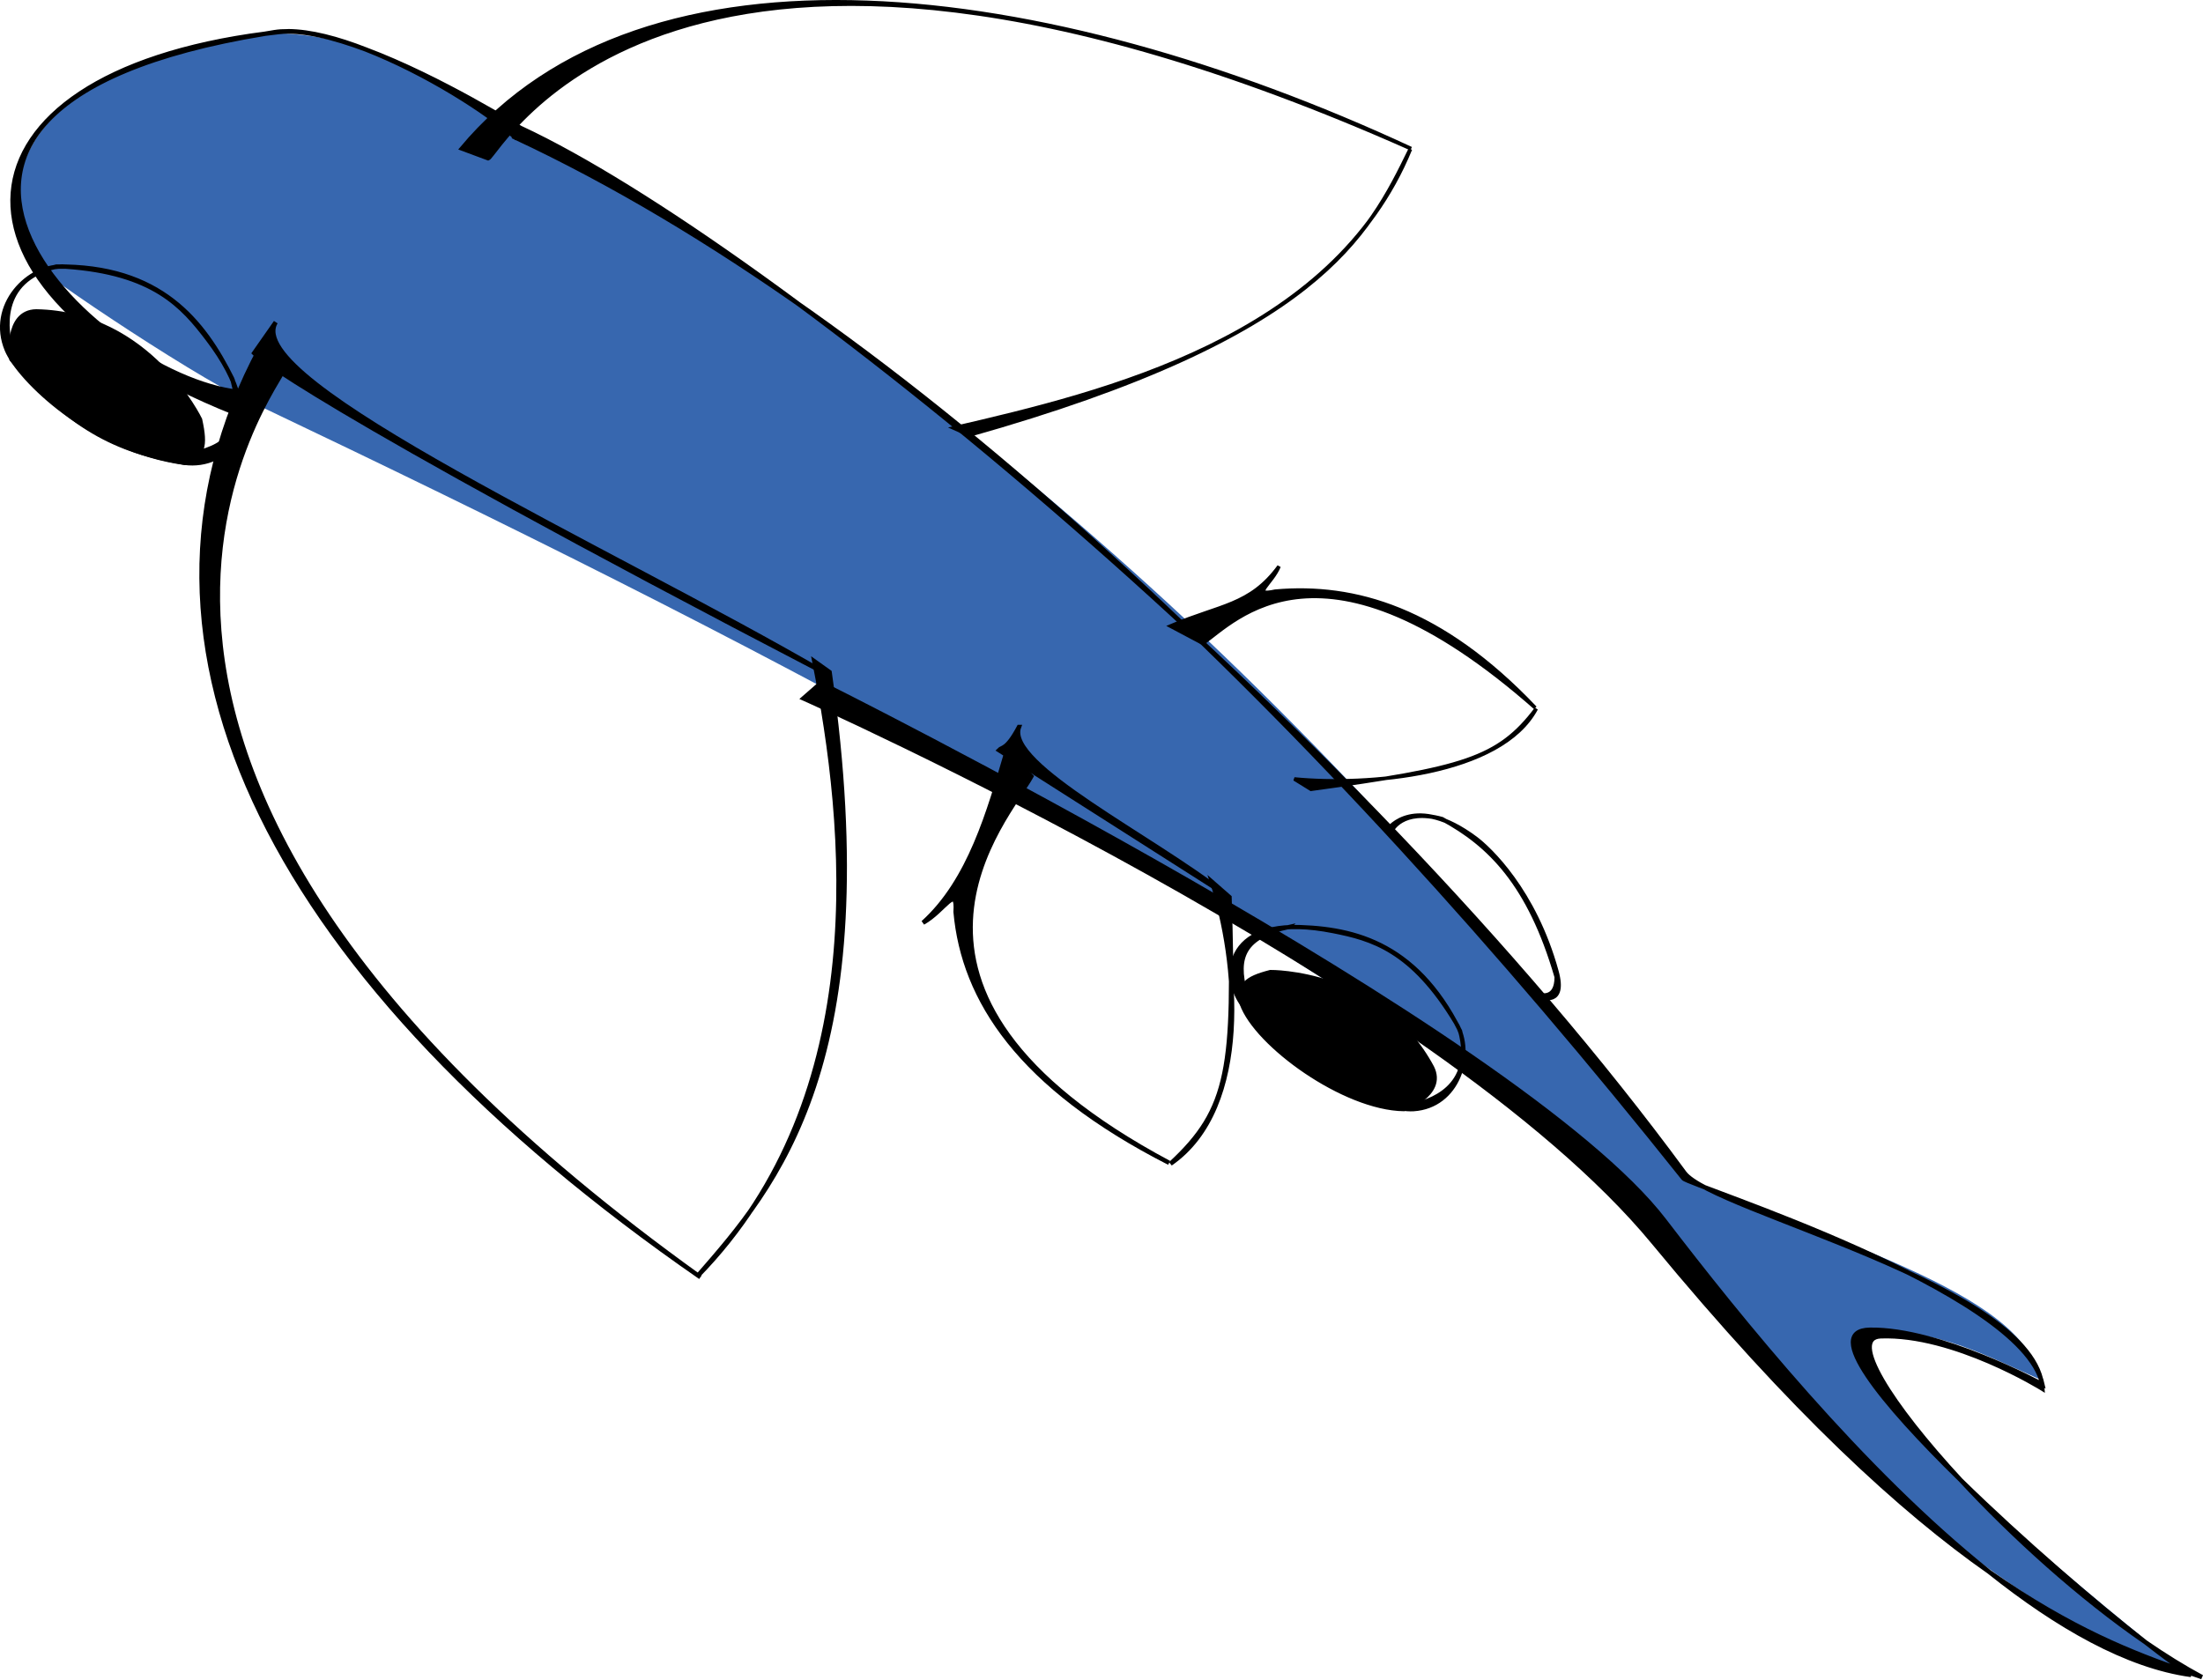
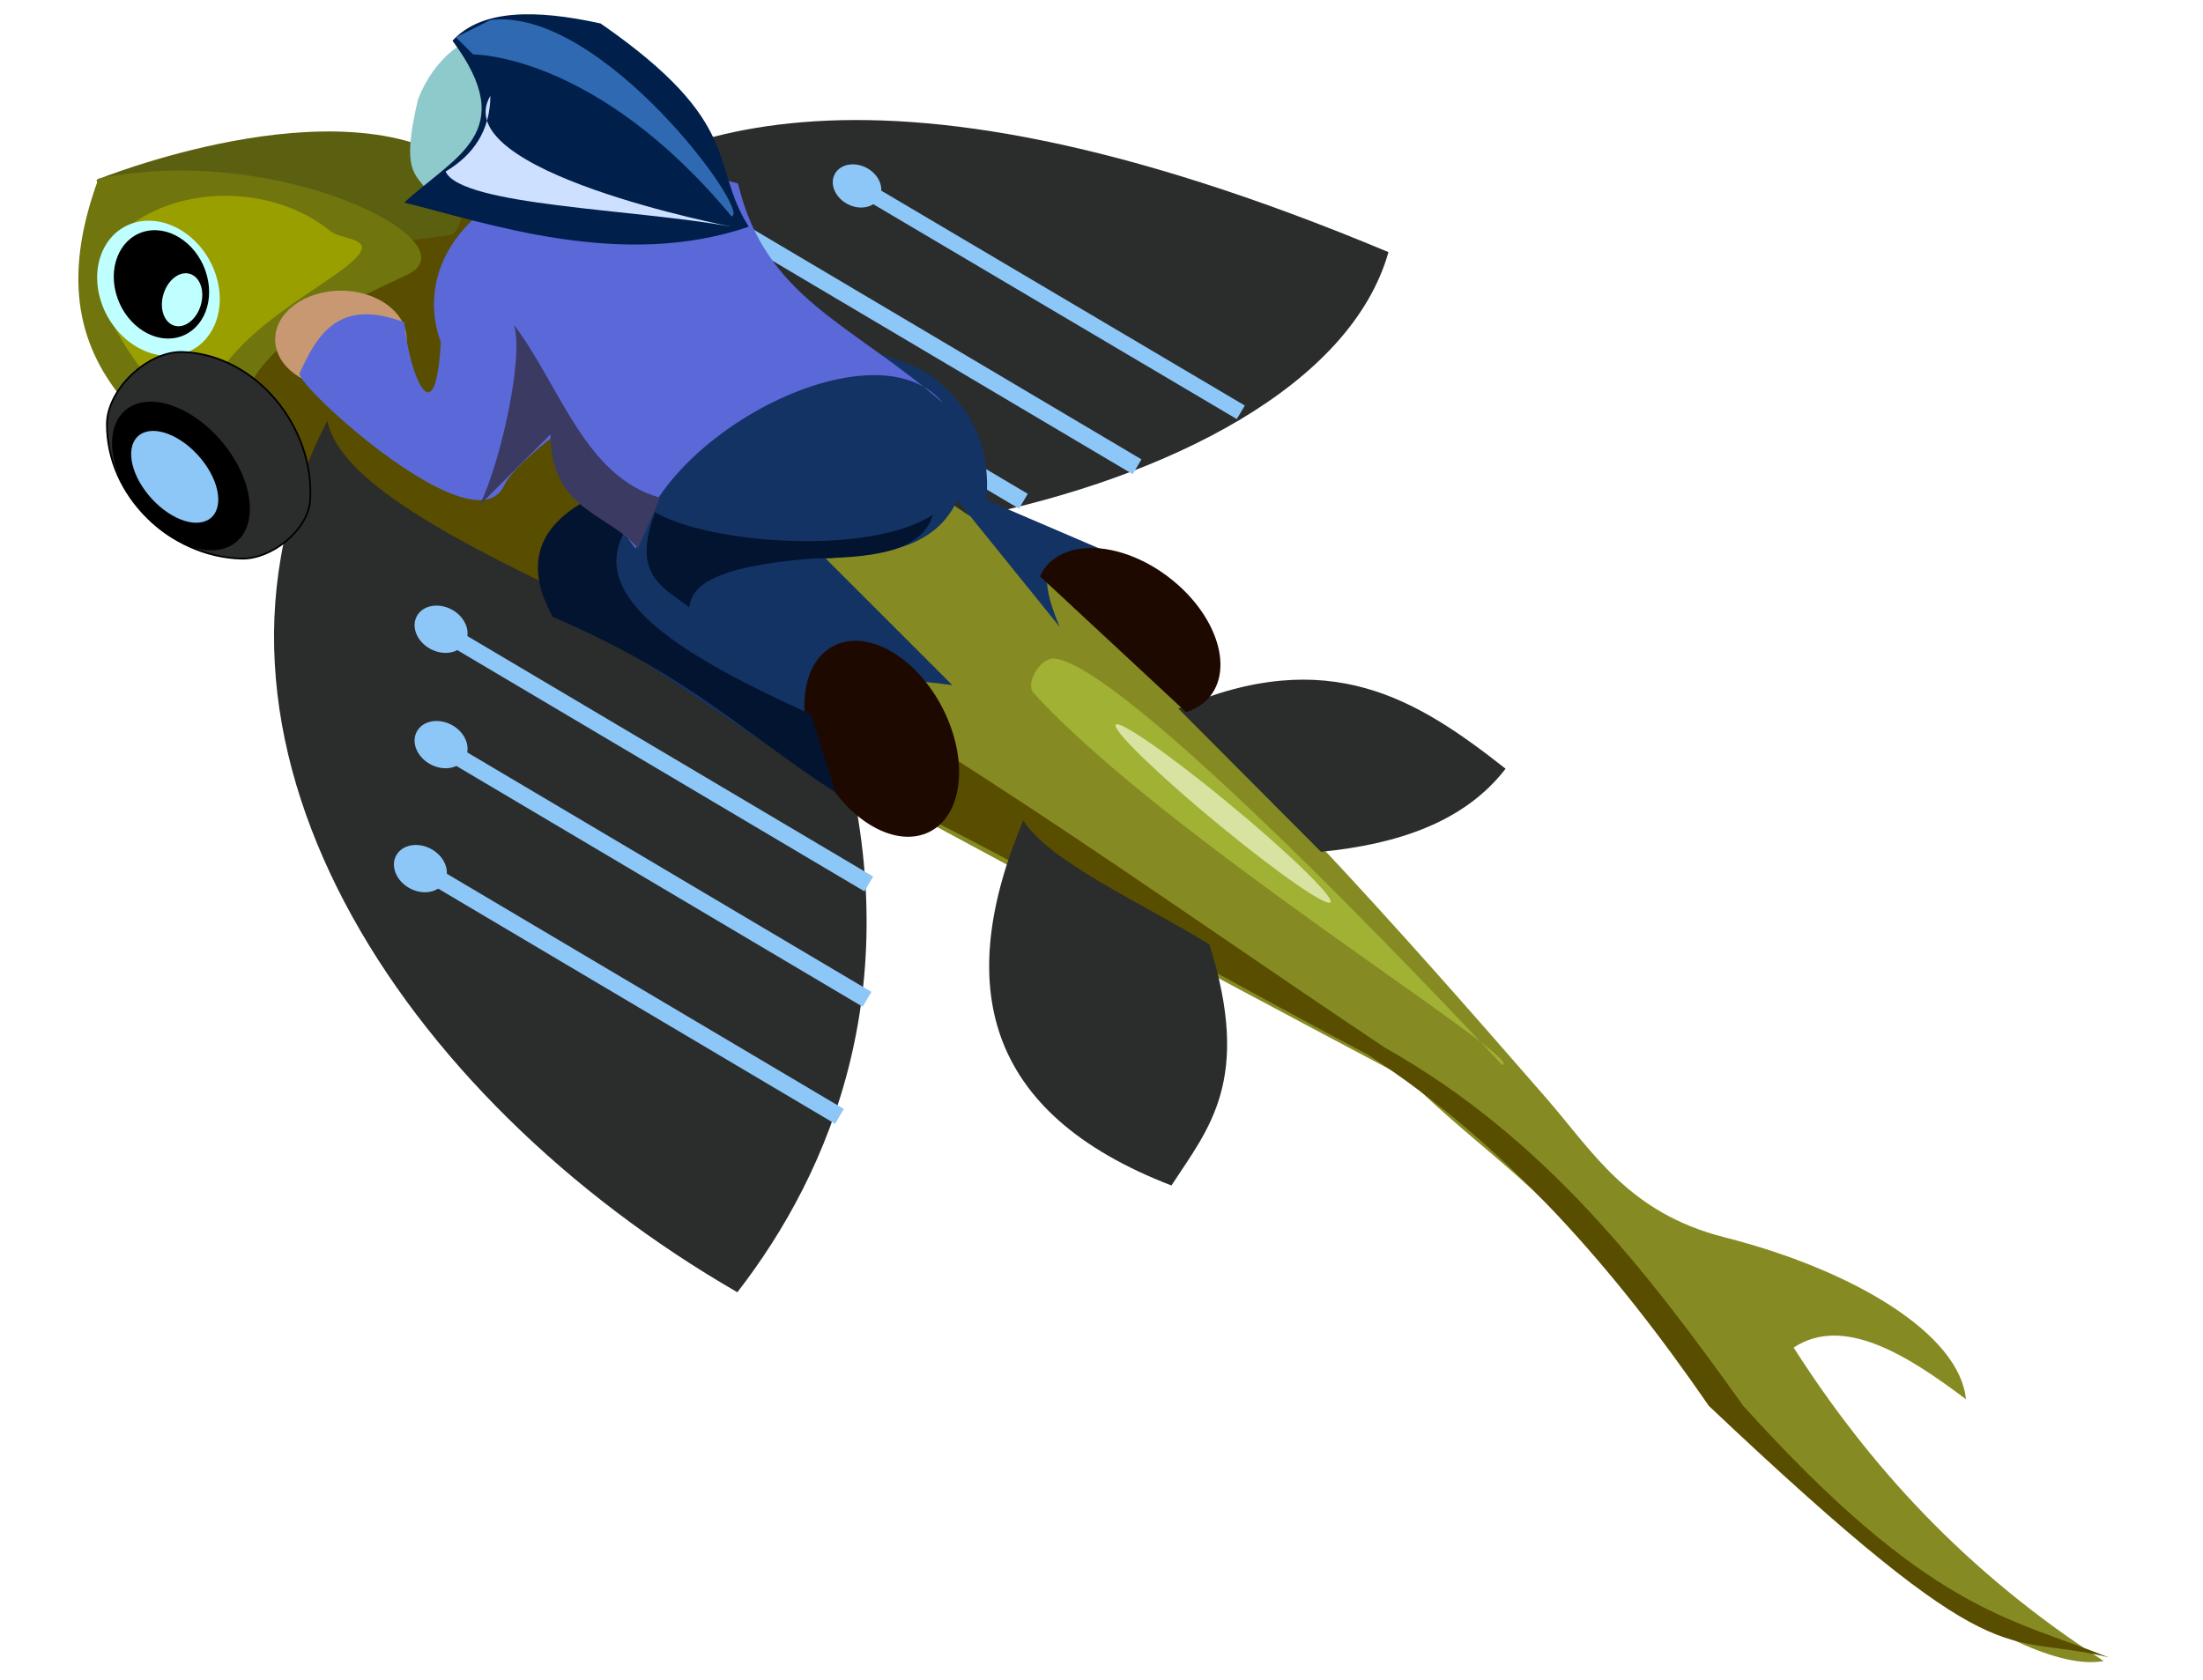
- <svg xmlns="http://www.w3.org/2000/svg" xmlns:xlink="http://www.w3.org/1999/xlink" width="332.05mm" height="253.165mm" viewBox="0 0 1176.556 897.043" id="svg2" version="1.1">
-   <defs id="defs4">
-     <linearGradient id="linearGradient4193">
-       <stop style="stop-color:#4bf5cd;stop-opacity:1;" offset="0" id="stop4195" />
-       <stop style="stop-color:#aff5cd;stop-opacity:0" offset="1" id="stop4197" />
-     </linearGradient>
-     <linearGradient id="linearGradient4169">
-       <stop id="stop4187" offset="0" style="stop-color:#747a8e;stop-opacity:1;" />
-       <stop id="stop4189" offset="1" style="stop-color:#747a8e;stop-opacity:0;" />
-     </linearGradient>
-     <linearGradient xlink:href="#linearGradient4169" id="linearGradient4175" x1="330.588" y1="438.831" x2="409.588" y2="300.831" gradientUnits="userSpaceOnUse" gradientTransform="translate(101,-2)" />
-     <radialGradient xlink:href="#linearGradient4193" id="radialGradient4199" cx="118.5" cy="270.862" fx="118.5" fy="270.862" r="9" gradientTransform="matrix(1.004576,0.03333385,-0.06867589,2.069672,119.0594,-295.6839)" gradientUnits="userSpaceOnUse" />
-   </defs>
+ <svg xmlns="http://www.w3.org/2000/svg" width="332.05mm" height="253.165mm" viewBox="0 0 1176.556 897.043" id="svg2" version="1.1">
+   <defs id="defs4" />
  <g id="layer2" style="display:none" transform="translate(265.421,-43.84092)">
    <rect style="fill:#5692d7;fill-opacity:1;stroke:none" id="rect2992" width="1021.081" height="1021.081" x="37.016" y="-450.887" transform="matrix(0.7071068,0.7071068,-0.7071068,0.7071068,0,0)" />
    <rect style="fill:#72ad1f;fill-opacity:1;stroke:none" id="rect3053" width="936.935" height="936.935" x="-582.555" y="94.607" transform="matrix(0.7687419,-0.6395591,0.7687419,0.6395591,0,0)" />
    <g transform="translate(-23.07678,-172.8644)" id="g3942">
      <g transform="translate(42.85715,-11.42857)" id="g3768">
        <path style="fill:#fc0a49;stroke:none" d="m -120.297,552.631 c -4.394,2.197 -72.505,51.266 -72.505,51.266 l 66.646,44.675 z" id="path2996" />
        <path style="fill:#fc0a49;stroke:none" d="m -137.142,588.517 c 46.14,-4.394 314.921,-45.407 314.921,-45.407 l -93.012,49.069 99.603,54.928 -320.048,-33.689 z" id="path2998" />
      </g>
      <g id="g3768-3" transform="matrix(0.7071068,0.7071068,-0.7071068,0.7071068,560.3604,-55.52378)">
        <path style="fill:#fc0a49;stroke:none" d="m -120.297,552.631 c -4.394,2.197 -72.505,51.266 -72.505,51.266 l 66.646,44.675 z" id="path2996-6" />
        <path style="fill:#fc0a49;stroke:none" d="m -137.142,588.517 c 46.14,-4.394 314.921,-45.407 314.921,-45.407 l -93.012,49.069 99.603,54.928 -320.048,-33.689 z" id="path2998-7" />
      </g>
      <g id="g3768-5" transform="matrix(0,1,-1,0,977.6115,265.6054)">
        <path style="fill:#fc0a49;stroke:none" d="m -120.297,552.631 c -4.394,2.197 -72.505,51.266 -72.505,51.266 l 66.646,44.675 z" id="path2996-3" />
        <path style="fill:#fc0a49;stroke:none" d="m -137.142,588.517 c 46.14,-4.394 314.921,-45.407 314.921,-45.407 l -93.012,49.069 99.603,54.928 -320.048,-33.689 z" id="path2998-5" />
      </g>
      <g id="g3768-3-6" transform="matrix(-0.7071068,0.7071068,0.7071068,0.7071068,186.6457,-63.64027)">
        <path style="fill:#fc0a49;stroke:none" d="m -120.297,552.631 c -4.394,2.197 -72.505,51.266 -72.505,51.266 l 66.646,44.675 z" id="path2996-6-2" />
        <path style="fill:#fc0a49;stroke:none" d="m -137.142,588.517 c 46.14,-4.394 314.921,-45.407 314.921,-45.407 l -93.012,49.069 99.603,54.928 -320.048,-33.689 z" id="path2998-7-9" />
      </g>
      <g id="g3768-3-6-1" transform="matrix(-0.7071068,-0.7071068,-0.7071068,0.7071068,1039.658,410.5504)">
        <path style="fill:#fc0a49;stroke:none" d="m -120.297,552.631 c -4.394,2.197 -72.505,51.266 -72.505,51.266 l 66.646,44.675 z" id="path2996-6-2-2" />
        <path style="fill:#fc0a49;stroke:none" d="m -137.142,588.517 c 46.14,-4.394 314.921,-45.407 314.921,-45.407 l -93.012,49.069 99.603,54.928 -320.048,-33.689 z" id="path2998-7-9-7" />
      </g>
      <g id="g3768-3-6-0" transform="matrix(0.7071068,-0.7071068,0.7071068,0.7071068,-287.545,410.5504)">
        <path style="fill:#fc0a49;stroke:none" d="m -120.297,552.631 c -4.394,2.197 -72.505,51.266 -72.505,51.266 l 66.646,44.675 z" id="path2996-6-2-9" />
        <path style="fill:#fc0a49;stroke:none" d="m -137.142,588.517 c 46.14,-4.394 314.921,-45.407 314.921,-45.407 l -93.012,49.069 99.603,54.928 -320.048,-33.689 z" id="path2998-7-9-3" />
      </g>
      <g id="g3768-5-6" transform="matrix(0,-1,-1,0,977.6115,935.7456)">
        <path style="fill:#fc0a49;stroke:none" d="m -120.297,552.631 c -4.394,2.197 -72.505,51.266 -72.505,51.266 l 66.646,44.675 z" id="path2996-3-0" />
        <path style="fill:#fc0a49;stroke:none" d="m -137.142,588.517 c 46.14,-4.394 314.921,-45.407 314.921,-45.407 l -93.012,49.069 99.603,54.928 -320.048,-33.689 z" id="path2998-5-6" />
      </g>
      <g transform="matrix(-1,0,0,1,716.1266,-3.022371)" id="g3768-2">
        <path style="fill:#fc0a49;stroke:none" d="m -120.297,552.631 c -4.394,2.197 -72.505,51.266 -72.505,51.266 l 66.646,44.675 z" id="path2996-61" />
        <path style="fill:#fc0a49;stroke:none" d="m -137.142,588.517 c 46.14,-4.394 314.921,-45.407 314.921,-45.407 l -93.012,49.069 99.603,54.928 -320.048,-33.689 z" id="path2998-8" />
      </g>
    </g>
  </g>
-   <g id="layer1" style="display:none" transform="translate(265.421,-43.84092)">
-     <path style="fill:url(#linearGradient4175);fill-opacity:1;fill-rule:evenodd;stroke:#506380;stroke-width:1px;stroke-linecap:butt;stroke-linejoin:miter;stroke-opacity:1" d="m 266.605,221.027 c -42.781,-0.744 -81.824,33.086 -64.178,55.049 18.466,22.982 326.06,155.196 380.367,228.392 59.659,80.411 93.893,83.18 119.537,94.219 -29.067,-17.339 -60.397,-53.152 -72.562,-69.936 0,0 -20,-24.286 36.946,3.039 -6.777,-28.098 -53.497,-34.547 -72.166,-42.533 -28.622,-12.244 -44.321,-50.489 -54.977,-63.182 -79.621,-94.842 -143.891,-141.172 -252.857,-200 -6.283,-3.392 -13.109,-4.927 -20.109,-5.049 z" id="path3336" />
-     <path style="fill:none;fill-rule:evenodd;stroke:#000000;stroke-width:1px;stroke-linecap:butt;stroke-linejoin:miter;stroke-opacity:1" d="M 266.714,293.219 65.286,494.648 C 173.381,516.184 284.333,455.279 392.429,367.505 Z" id="path3338" />
-     <path style="fill:none;fill-rule:evenodd;stroke:#000000;stroke-width:1px;stroke-linecap:butt;stroke-linejoin:miter;stroke-opacity:1" d="M 316.714,250.362 471,128.934 c 52.296,50.623 24.397,119.958 -37.143,197.143 z" id="path3340" />
-     <path style="fill:none;fill-rule:evenodd;stroke:#000000;stroke-width:1px;stroke-linecap:butt;stroke-linejoin:miter;stroke-opacity:1" d="m 428,390.362 -52.75,109.5 c 37.191,-7.616 77.431,-25.049 98.75,-81.5 z" id="path3347" />
-     <path style="fill:none;fill-rule:evenodd;stroke:#000000;stroke-width:1px;stroke-linecap:butt;stroke-linejoin:miter;stroke-opacity:1" d="m 466,355.362 c 5,-2 69,-35 69,-35 3.265,15.709 15.043,19.291 -35,68 z" id="path3349" />
-     <path style="fill:none;fill-rule:evenodd;stroke:#000000;stroke-width:1px;stroke-linecap:butt;stroke-linejoin:miter;stroke-opacity:1" d="m 239,259.362 c -2.93,7.263 -6.236,14.903 -4,17 l 17,5 7,-18 c -9.348,-2.368 -15.549,-12.903 -20,-4 z" id="path3351" />
-     <path style="fill:none;fill-rule:evenodd;stroke:#000000;stroke-width:1px;stroke-linecap:butt;stroke-linejoin:miter;stroke-opacity:1" d="m 276,233.362 c 8.834,-10.002 11.726,-10.239 18,-10 8.551,8.551 10.445,10.445 14,14 l -19,7 z" id="path3353" />
-     <circle style="fill:none;fill-rule:evenodd;stroke:#000000;stroke-width:1.189px;stroke-linecap:butt;stroke-linejoin:miter;stroke-opacity:1" id="path3355" cx="294.5" cy="256.862" r="21.405" />
-     <path style="fill:none;fill-rule:evenodd;stroke:#000000;stroke-width:1px;stroke-linecap:butt;stroke-linejoin:miter;stroke-opacity:1" d="m 251,283.362 c 35.319,38.363 48.974,43.586 47,34 14,-18 7.729,-20.021 14,-18 l 36,17 c -36,-17 -35.467,-2.741 -41,10 -6.456,27.562 52.636,22.349 80,33 l 14,-14 -49,-16 c 0,0 10.37,1.42 21,-4 19.052,-0.307 19.101,-10.116 23,-18 9,-4.297 18,6.656 27,12 -5.61,-9.842 17.196,1.609 -24,-29 -23.758,-24.849 -44.724,-31.818 -66,-38 l -16,3 -15,24 -13,17 c -4.674,-10.084 -12.1,-18.274 -30,-36 -8.965,5.567 -14.891,12.148 -8,23 z" id="path3359" />
-     <path style="fill:none;fill-rule:evenodd;stroke:#000000;stroke-width:1px;stroke-linecap:butt;stroke-linejoin:miter;stroke-opacity:1" d="m 399,343.362 c 4.899,-2.597 21,11 21,11 0,0 -0.502,5.901 -16,23 -2.769,3.055 -8.88,-0.304 -12,-3 -4.637,-4.007 -7,-17 -7,-17 6.609,-0.782 9.889,-8.222 14,-14 z" id="path3361" />
-     <ellipse style="fill:url(#radialGradient4199);fill-opacity:1;fill-rule:evenodd;stroke:#002665;stroke-width:1px;stroke-linecap:butt;stroke-linejoin:miter;stroke-opacity:0.013" id="path3367" cx="219.5" cy="268.862" rx="8.5" ry="17.5" />
+   <g id="layer5">
+     <path style="fill:#858b22;fill-opacity:1;fill-rule:evenodd;stroke:none;stroke-width:1px;stroke-linecap:butt;stroke-linejoin:miter;stroke-opacity:1" d="m 221.98,88.808 c 287.519,139.351 445.234,315.648 603.582,497.537 25.475,29.263 43.99,61.564 95.583,74.674 68.669,17.45 125.45,51.56 128.793,86.476 -30.99,-23.378 -65.356,-45.209 -91.995,-27.599 39.838,62.393 91.486,119.725 165.592,167.431 C 1078.052,896.079 962.16,809.997 876.987,701.497 826.595,633.732 793.387,617.516 751.873,576.384 514.041,450.341 306.065,336.24 91.346,219.442 Z" id="path5625" />
+     <path style="fill:#594d00;fill-opacity:1;fill-rule:evenodd;stroke:none;stroke-width:1px;stroke-linecap:butt;stroke-linejoin:miter;stroke-opacity:1" d="M 211.643,88.683 90.209,208.277 410.353,416.187 C 379.805,314.661 378.086,232.355 507.868,237.716 407.89,186.648 276.578,100.328 211.643,88.683 Z" id="path5643" />
+     <path style="fill:#594d00;fill-opacity:1;fill-rule:evenodd;stroke:none;stroke-width:1px;stroke-linecap:butt;stroke-linejoin:miter;stroke-opacity:1" d="m 379.075,331.551 c 101.936,46.816 235.974,144.995 360.622,228.148 85.498,48.273 139.585,118.982 191.35,191.35 99.355,110.027 142.466,113.19 195.03,134.313 -58.635,-14.318 -55.232,15.341 -213.429,-134.313 C 862.378,678.045 805.189,611.96 730.497,563.379 612.429,500.927 502.969,435.605 371.715,377.549 Z" id="path5645" />
  </g>
-   <g id="layer4" transform="translate(265.421,-43.84092)">
-     <path style="fill:#3767af;fill-opacity:1;fill-rule:evenodd;stroke:none;stroke-width:1px;stroke-linecap:butt;stroke-linejoin:miter;stroke-opacity:1" d="m -127.232,260.536 c -23.553,-8.165 -120.741,-73.385 -117.187,-74.274 -42.129,-75.158 45.172,-113.859 107.384,-123.282 42.548,-6.444 89.835,10.865 140.195,44.057 C 216.442,229.225 423.397,394.103 632.01,671.517 c 75.019,34.335 184.763,62.543 191.461,108.935 -31.238,-13.813 -61.909,-30.462 -97.381,-23.107 -10.245,21.389 63.557,89.471 171.655,176.606 C 876.741,929.823 760.251,893.189 597.349,674.818 378.491,510.911 131.049,383.542 -127.232,260.536 Z" id="path6518-1" />
-     <path style="fill:#000000;fill-rule:evenodd;stroke:#000000;stroke-width:1.999px;stroke-linecap:butt;stroke-linejoin:miter;stroke-opacity:1" d="M -19.016,123.242 C 78.848,6.079 291.996,32.135 488.216,123.269 92.669,-52.668 1.01,126.609 -4.674,128.577 Z" id="path6328-3-2-2" />
-     <path style="fill:#000000;fill-rule:evenodd;stroke:#000000;stroke-width:2.334px;stroke-linecap:butt;stroke-linejoin:miter;stroke-opacity:1" d="m -126.366,229.4 c -86.272,160.481 9.251,340.359 235.014,496.734 C -281.051,446.417 -112.935,246.708 -113.423,240.135 Z" id="path6328-3-7" />
-     <path style="fill:#000000;fill-rule:evenodd;stroke:#000000;stroke-width:2.334px;stroke-linecap:butt;stroke-linejoin:miter;stroke-opacity:1" d="m 272.194,445.395 c -9.406,31.878 -19.688,68.833 -44.646,91.38 11.48,-6.418 18.338,-21.088 17.388,-5.753 4.251,46.985 33.996,93.14 114.034,134.025 -172.398,-92.055 -85.546,-184.563 -73.568,-206.449 z" id="path6362-0" />
-     <path style="fill:#000000;fill-opacity:1;fill-rule:evenodd;stroke:#000000;stroke-width:2.334px;stroke-linecap:butt;stroke-linejoin:miter;stroke-opacity:1" d="m -111.677,60.508 c -2.514,-0.003 -4.915,0.164 -7.176,0.515 -1.708,0.265 -3.322,0.555 -4.992,0.83 2.432,-0.314 4.884,-0.62 7.381,-0.898 12.351,-1.374 29.104,2.828 46.451,9.328 -15.019,-5.875 -29.664,-9.758 -41.664,-9.774 z m 41.664,9.774 c 32.169,12.584 64.815,33.45 79.578,46.758 L 12.893,112.38 c 0,0 -43.027,-27.157 -82.905,-42.098 z m -53.832,-8.43 C -296.954,84.238 -304.301,198.678 -140.973,264.03 l 6.15,-10.568 c -73.15,-4.027 -235.985,-150.961 10.978,-191.609 z M 12.937,112.333 9.542,117.176 C 217.249,214.316 438.547,428.36 633.639,673.339 c 2.998,3.764 180.533,59.271 191.746,110.049 0,0 -54.881,-29.813 -92.201,-29.177 -25.097,0.427 5.952,38.672 48.58,80.356 -37.78,-40.803 -59.931,-76.217 -42.745,-76.855 39.07,-1.451 86.365,28.01 86.365,28.01 -3.401,-55.253 -176.144,-94.831 -191.204,-115.343 C 455.665,427.23 144.492,173.641 12.937,112.333 Z m 768.827,722.234 c 27.631,29.842 63.595,62.517 98.747,86.657 -26.27,-20.486 -65.818,-54.456 -98.747,-86.657 z m 98.747,86.657 c 8.664,6.757 16.099,12.263 21.072,15.455 3.059,1.061 6.089,2.102 8.999,3.1 -9.8,-5.267 -19.903,-11.572 -30.071,-18.555 z m 21.072,15.455 c -27.32,-9.477 -60.784,-22.315 -104.569,-53.048 36.421,29.034 73.526,50.275 107.733,54.981 -0.915,-0.515 -1.994,-1.182 -3.164,-1.933 z M 797.014,883.631 C 728.996,829.409 663.367,747.95 623.477,695.856 545.893,594.538 172.977,408.75 172.977,408.75 l -9.337,8.17 c 0,0 338.659,150.758 454.001,290.608 74.745,90.626 132.858,143.455 179.373,176.104 z" id="path6400-9" />
-     <path style="fill:#000000;fill-rule:evenodd;stroke:#000000;stroke-width:2.334px;stroke-linecap:butt;stroke-linejoin:miter;stroke-opacity:1" d="M -118.154,215.972 C -137.506,247.512 60.172,336.427 175.806,403.731 -106.434,256.834 -129.708,232.477 -129.708,232.477 Z" id="path6406-3" />
-     <path style="fill:#000000;fill-rule:evenodd;stroke:#000000;stroke-width:2.334px;stroke-linecap:butt;stroke-linejoin:miter;stroke-opacity:1" d="m 278.798,432.191 c -7.613,20.008 72.304,59.419 109.76,89.128 L 268.069,444.57 c 1.699,-1.803 4.126,0 10.728,-12.379 z" id="path6410-6" />
-     <path style="fill:#000000;fill-rule:evenodd;stroke:#000000;stroke-width:2.334px;stroke-linecap:butt;stroke-linejoin:miter;stroke-opacity:1" d="m 177.645,402.916 c 29.644,208.648 -28.577,274.445 -70.592,322.686 94.961,-97.038 79.826,-240.654 62.423,-328.521 z" id="path6412-0" />
-     <path style="fill:#000000;fill-rule:evenodd;stroke:#000000;stroke-width:2.334px;stroke-linecap:butt;stroke-linejoin:miter;stroke-opacity:1" d="m 359.712,665.513 c 31.771,-29.392 34.334,-51.409 31.512,-142.386 l -9.337,-8.17 c 13.618,41.279 21.464,120.364 -22.175,150.556 z" id="path6414-6" />
-     <path style="fill:#000000;fill-rule:evenodd;stroke:#000000;stroke-width:1.999px;stroke-linecap:butt;stroke-linejoin:miter;stroke-opacity:1" d="M 252.292,276.211 C 438.602,223.701 465.077,170.034 487.796,123.495 446.446,224.462 324.532,253.862 244.024,272.513 Z" id="path6412-9-2" />
-     <path style="fill:#000000;fill-rule:evenodd;stroke:#000000;stroke-width:1.894px;stroke-linecap:butt;stroke-linejoin:miter;stroke-opacity:1" d="m 359.64,378.296 c 26.521,-11.323 42.521,-10.799 58.021,-31.907 -3.633,9.14 -15.387,16.16 -1.993,13.272 42.313,-3.725 88.431,9.262 138.841,62.302 -113.759,-100.21 -160.313,-46.19 -177.538,-34.466 z" id="path6362-1-6" />
-     <path style="fill:#000000;fill-rule:evenodd;stroke:#000000;stroke-width:1.894px;stroke-linecap:butt;stroke-linejoin:miter;stroke-opacity:1" d="m 555.053,422.426 c -20.341,26.969 -39.358,31.975 -120.327,43.059 l -8.888,-5.505 c 38.934,3.8 110.279,-1.976 129.215,-37.554 z" id="path6414-2-1" />
-     <g id="g6468-8" transform="matrix(2.334197,0,0,2.334197,-728.0236,-444.6763)">
-       <path id="path6460-7" d="m 213.193,270.303 c -8.541,-0.59 -17.687,8.976 -13.436,19.092 2.746,6.535 19.047,22.866 40.66,25.809 9.575,1.304 20.581,-8.193 5.303,-28.283 -5.71,-7.508 -12.34,-15.223 -32.527,-16.617 z m 38.184,25.808 c 2.913,11.086 -0.577,15.128 -8.838,16.971 l -41.721,-23.687 c -1.289,-3.999 -3.321,-16.042 10.254,-19.092 23.773,-0.299 33.676,12.441 40.305,25.809 z" style="fill:#000000;fill-rule:evenodd;stroke:#000000;stroke-width:1px;stroke-linecap:butt;stroke-linejoin:miter;stroke-opacity:1" />
-       <path id="path6462-92" d="m 206.475,280.555 c 25.888,0.466 37.477,24.749 37.477,24.749 1.366,6.245 0.726,8.344 -3.536,9.899 -16.238,-2.839 -26.134,-8.243 -39.598,-23.688 0,0 -1.503,-10.847 5.657,-10.96 z" style="fill:#000000;fill-rule:evenodd;stroke:#000000;stroke-width:1px;stroke-linecap:butt;stroke-linejoin:miter;stroke-opacity:1" />
-     </g>
-     <g id="g6468-7-0" transform="matrix(-1.036352,-2.01587,-1.921098,0.9948838,1252.408,751.1501)">
-       <path id="path6460-0-2" d="m 213.193,270.303 c -8.541,-0.59 -17.687,8.976 -13.436,19.092 2.746,6.535 19.047,22.866 40.66,25.809 9.575,1.304 20.581,-8.193 5.303,-28.283 -5.71,-7.508 -12.34,-15.223 -32.527,-16.617 z m 38.184,25.808 c 2.913,11.086 -0.577,15.128 -8.838,16.971 l -41.721,-23.687 c -1.289,-3.999 -3.321,-16.042 10.254,-19.092 23.773,-0.299 33.676,12.441 40.305,25.809 z" style="fill:#000000;fill-rule:evenodd;stroke:#000000;stroke-width:1px;stroke-linecap:butt;stroke-linejoin:miter;stroke-opacity:1" />
-       <path id="path6462-9-3" d="m 206.475,280.555 c 25.888,0.466 37.477,24.749 37.477,24.749 1.366,6.245 0.726,8.344 -3.536,9.899 -10.078,1.444 -32.93,-10.63 -39.598,-23.688 0,0 -1.503,-10.847 5.657,-10.96 z" style="fill:#000000;fill-rule:evenodd;stroke:#000000;stroke-width:1px;stroke-linecap:butt;stroke-linejoin:miter;stroke-opacity:1" />
-     </g>
-     <path style="fill:#000000;fill-rule:evenodd;stroke:#000000;stroke-width:2.214px;stroke-linecap:butt;stroke-linejoin:miter;stroke-opacity:1" d="m 565.898,562.748 c 5.143,18.703 -8.157,13.722 -8.157,13.722 -14.193,-15.529 -46.507,-50.4 -81.646,-89.881 0,0 14.051,-19.004 46.443,5.051 7.301,5.422 31.483,27.918 43.36,71.108 z m -61.131,-81.39 c -21.391,-5.944 -27.029,6.313 -27.029,6.313 l 79.131,87.58 c 0,0 9.085,3.031 9.023,-9.48 -14.456,-49.739 -35.811,-70.748 -61.125,-84.413 z" id="path6460-0-6-7" />
+   <g id="layer3">
+     <path style="fill:#2b2c2c;fill-opacity:1;fill-rule:evenodd;stroke:none;stroke-width:1px;stroke-linecap:butt;stroke-linejoin:miter;stroke-opacity:1" d="M 447.151,388.588 C 487.238,524.673 443.524,626.219 393.794,690.333 214.457,586.835 86.911,393.837 174.845,224.836 c 10.688,54.584 181.537,109.168 272.306,163.752 z" id="path5616" />
+     <path style="fill:#2b2c2c;fill-opacity:1;fill-rule:evenodd;stroke:none;stroke-width:1px;stroke-linecap:butt;stroke-linejoin:miter;stroke-opacity:1" d="M 287.079,119.962 C 346.482,75.049 453.536,14.124 741.536,134.681 721.387,205.932 624.442,254.909 518.907,276.354 Z" id="path5618" />
+     <path style="fill:#2b2c2c;fill-opacity:1;fill-rule:evenodd;stroke:none;stroke-width:1px;stroke-linecap:butt;stroke-linejoin:miter;stroke-opacity:1" d="m 546.506,438.265 c 13.813,22.079 63.498,44.158 99.355,66.237 23.084,72.761 -0.67,98.685 -20.239,128.793 -100.27,-38.618 -116.055,-107.409 -79.116,-195.03 z" id="path5621" />
+     <path style="fill:#2b2c2c;fill-opacity:1;fill-rule:evenodd;stroke:none;stroke-width:1px;stroke-linecap:butt;stroke-linejoin:miter;stroke-opacity:1" d="m 629.302,378.534 c 80.555,-34.889 127.778,-4.856 174.791,32.133 -21.857,28.336 -57.32,40.315 -98.593,44.381 z" id="path5623" />
+     <rect style="opacity:1;fill:#8cc7f8;fill-opacity:1;stroke:none;stroke-width:5;stroke-miterlimit:4;stroke-dasharray:none;stroke-opacity:1" id="rect5694" width="259.427" height="9.2" x="-639.905" y="165.04" transform="matrix(-0.8602472,-0.5098771,-0.5098771,0.8602472,0,0)" />
+     <rect style="opacity:1;fill:#8cc7f8;fill-opacity:1;stroke:none;stroke-width:5;stroke-miterlimit:4;stroke-dasharray:none;stroke-opacity:1" id="rect5694-9" width="259.427" height="9.2" x="-670.541" y="218.532" transform="matrix(-0.8602472,-0.5098771,-0.5098771,0.8602472,0,0)" />
+     <rect style="opacity:1;fill:#8cc7f8;fill-opacity:1;stroke:none;stroke-width:5;stroke-miterlimit:4;stroke-dasharray:none;stroke-opacity:1" id="rect5694-1" width="259.427" height="9.2" x="-689.775" y="279.851" transform="matrix(-0.8602472,-0.5098771,-0.5098771,0.8602472,0,0)" />
+     <ellipse style="opacity:1;fill:#8cc7f8;fill-opacity:1;stroke:none;stroke-width:5;stroke-miterlimit:4;stroke-dasharray:none;stroke-opacity:1" id="path5729" cx="-366.477" cy="184.882" rx="14.719" ry="11.959" transform="matrix(-0.8812347,-0.4726789,-0.4726789,0.8812347,0,0)" />
+     <ellipse style="opacity:1;fill:#8cc7f8;fill-opacity:1;stroke:none;stroke-width:5;stroke-miterlimit:4;stroke-dasharray:none;stroke-opacity:1" id="path5729-2" cx="-395.611" cy="239.199" rx="14.719" ry="11.959" transform="matrix(-0.8812347,-0.4726789,-0.4726789,0.8812347,0,0)" />
+     <ellipse style="opacity:1;fill:#8cc7f8;fill-opacity:1;stroke:none;stroke-width:5;stroke-miterlimit:4;stroke-dasharray:none;stroke-opacity:1" id="path5729-7" cx="-417.191" cy="302.787" rx="14.719" ry="11.959" transform="matrix(-0.8812347,-0.4726789,-0.4726789,0.8812347,0,0)" />
+     <rect style="opacity:1;fill:#8cc7f8;fill-opacity:1;stroke:none;stroke-width:5;stroke-miterlimit:4;stroke-dasharray:none;stroke-opacity:1" id="rect5694-1-0" width="237.427" height="8.409" x="-682.215" y="-151.872" transform="matrix(-0.8607949,-0.508952,-0.5108027,0.8596979,0,0)" />
+     <ellipse style="opacity:1;fill:#8cc7f8;fill-opacity:1;stroke:none;stroke-width:5;stroke-miterlimit:4;stroke-dasharray:none;stroke-opacity:1" id="path5729-7-9" cx="-450.169" cy="-128.35" rx="13.472" ry="10.931" transform="matrix(-0.8817168,-0.471779,-0.4735795,0.8807511,0,0)" />
+     <rect style="opacity:1;fill:#8cc7f8;fill-opacity:1;stroke:none;stroke-width:5;stroke-miterlimit:4;stroke-dasharray:none;stroke-opacity:1" id="rect5694-1-3" width="259.427" height="9.2" x="-649.556" y="-99.726" transform="matrix(-0.8602472,-0.5098771,-0.5098771,0.8602472,0,0)" />
+     <ellipse style="opacity:1;fill:#8cc7f8;fill-opacity:1;stroke:none;stroke-width:5;stroke-miterlimit:4;stroke-dasharray:none;stroke-opacity:1" id="path5729-7-6" cx="-393.216" cy="-78.161" rx="14.719" ry="11.959" transform="matrix(-0.8812347,-0.4726789,-0.4726789,0.8812347,0,0)" />
+     <rect style="opacity:1;fill:#8cc7f8;fill-opacity:1;stroke:none;stroke-width:5;stroke-miterlimit:4;stroke-dasharray:none;stroke-opacity:1" id="rect5694-1-06" width="259.427" height="9.2" x="-606.705" y="-52.94" transform="matrix(-0.8602472,-0.5098771,-0.5098771,0.8602472,0,0)" />
+     <ellipse style="opacity:1;fill:#8cc7f8;fill-opacity:1;stroke:none;stroke-width:5;stroke-miterlimit:4;stroke-dasharray:none;stroke-opacity:1" id="path5729-7-2" cx="-348.407" cy="-33.247" rx="14.719" ry="11.959" transform="matrix(-0.8812347,-0.4726789,-0.4726789,0.8812347,0,0)" />
+     <path style="fill:#a0b133;fill-opacity:1;fill-rule:evenodd;stroke:none;stroke-width:1px;stroke-linecap:butt;stroke-linejoin:miter;stroke-opacity:1" d="m 563.065,351.79 c 41.607,4.021 239.188,217.109 239.188,217.109 15.191,-1.381 -180.647,-121.837 -250.227,-198.71 -4.8,-5.303 3.92,-19.087 11.039,-18.399 z" id="path5786" />
+     <ellipse style="display:inline;opacity:1;fill:#d8e2a1;fill-opacity:1;stroke:none;stroke-width:5;stroke-miterlimit:4;stroke-dasharray:none;stroke-opacity:1" id="path7045-0-1" cx="-809.651" cy="-84.995" rx="74.392" ry="6.476" transform="matrix(-0.7718864,-0.6357605,-0.3325188,0.9430966,0,0)" />
  </g>
-   <g id="layer3" transform="translate(265.421,-43.84092)" />
+   <g id="layer1">
+     <path style="fill:#5b5f10;fill-opacity:1;fill-rule:evenodd;stroke:none;stroke-width:1px;stroke-linecap:butt;stroke-linejoin:miter;stroke-opacity:1" d="m 241.082,125.481 c 10.351,-6.834 5.52,-36.798 5.52,-36.798 C 181.329,43.223 51.571,96.043 51.571,96.043 c 15.666,57.277 189.51,29.439 189.51,29.439 z" id="path5483" />
+     <path style="display:inline;fill:#70750e;fill-opacity:1;fill-rule:evenodd;stroke:none;stroke-width:1px;stroke-linecap:butt;stroke-linejoin:miter;stroke-opacity:1" d="m 217.692,146.636 c 36.124,-17.159 -68.809,-71.005 -165.066,-51.255 -41.736,112.892 48.002,141.776 93.047,189.51 -20.669,-76.172 -23.45,-75.879 19.45,-113.286 z" id="path5465" />
+     <path style="fill:#9a9f00;fill-opacity:1;fill-rule:evenodd;stroke:none;stroke-width:1px;stroke-linecap:butt;stroke-linejoin:miter;stroke-opacity:1" d="M 176.685,123.641 C 147.674,99.893 100.358,98.003 69.97,119.962 c -27.381,19.786 -14.828,50.31 5.52,77.276 8.334,11.045 30.094,27.673 34.958,14.719 15.389,-40.982 79.661,-65.34 82.796,-79.116 1.217,-5.349 -12.314,-5.725 -16.559,-9.2 z" id="path5612" />
+     <ellipse style="display:inline;opacity:1;fill:#c0ffff;fill-opacity:1;stroke:none;stroke-width:5;stroke-miterlimit:4;stroke-dasharray:none;stroke-opacity:1" id="path4880-36" cx="-167.202" cy="-39.817" rx="37.062" ry="31.636" transform="matrix(-0.2716387,-0.9623993,-0.9848043,0.1736679,0,0)" />
+     <ellipse style="display:inline;opacity:1;fill:#000000;fill-opacity:1;stroke:none;stroke-width:5;stroke-miterlimit:4;stroke-dasharray:none;stroke-opacity:1" id="path4880-3-7" cx="-165.743" cy="-44.616" rx="29.55" ry="24.75" transform="matrix(-0.2557448,-0.9667443,-0.9824526,0.1865124,0,0)" />
+     <ellipse style="display:inline;opacity:1;fill:#c0ffff;fill-opacity:1;stroke:none;stroke-width:5;stroke-miterlimit:4;stroke-dasharray:none;stroke-opacity:1" id="path4880-6-5" cx="-124.984" cy="-139.45" rx="14.448" ry="10.392" transform="matrix(0.2895453,-0.9571643,-0.9568883,-0.2904561,0,0)" />
+     <path style="fill:#2b2c2c;fill-opacity:1;fill-rule:evenodd;stroke:#000000;stroke-width:0.92px;stroke-linecap:butt;stroke-linejoin:miter;stroke-opacity:1" d="m 165.645,267.154 c -1.008,16.067 -20.706,31.747 -36.798,31.278 -38.157,-1.11 -71.767,-33.584 -71.756,-71.756 0.01,-18.653 21.836,-39.269 40.478,-38.638 39.047,1.322 70.523,40.124 68.077,79.116 z" id="path5577" />
+     <ellipse style="opacity:1;fill:#000000;fill-opacity:1;stroke:none;stroke-width:5;stroke-miterlimit:4;stroke-dasharray:none;stroke-opacity:1" id="path5579" cx="89.935" cy="256.726" rx="28.519" ry="45.998" transform="matrix(-0.764723,0.6443591,0.6443591,0.764723,0,0)" />
+     <ellipse style="display:inline;opacity:1;fill:#8cc7f8;fill-opacity:1;stroke:none;stroke-width:5;stroke-miterlimit:4;stroke-dasharray:none;stroke-opacity:1" id="path6755-3" cx="-264.139" cy="89.663" rx="29.188" ry="17.059" transform="matrix(-0.6339187,-0.7733996,-0.8267639,0.5625491,0,0)" />
+   </g>
+   <g id="layer6">
+     <path style="fill:#133365;fill-opacity:1;fill-rule:evenodd;stroke:none;stroke-width:1px;stroke-linecap:butt;stroke-linejoin:miter;stroke-opacity:1" d="m 495.625,199.507 c 25.603,18.752 33.321,41.975 31.224,67.653 l 72.857,31.224 c -41.408,-7.854 -47.84,2.717 -33.826,36.428 l -54.642,-67.653 c -13.355,29.845 -49.997,28.99 -70.255,31.224 l 67.653,67.653 c -51.81,-7.325 -87.938,-1.581 -57.244,59.846 L 300.474,324.404 303.076,277.568 c 59.111,-49.693 113.662,-120.662 192.55,-78.061 z" id="path5666" />
+     <path style="fill:#8ec9cb;fill-opacity:1;fill-rule:evenodd;stroke:none;stroke-width:1px;stroke-linecap:butt;stroke-linejoin:miter;stroke-opacity:1" d="m 263.738,19.899 c -13.853,-3.033 -32.008,11.292 -40.478,33.118 -9.106,38.74 -1.834,39.153 5.52,49.677 L 291.336,60.377 Z" id="path5660" />
+     <ellipse style="opacity:1;fill:#c79871;fill-opacity:1;stroke:none;stroke-width:5;stroke-miterlimit:4;stroke-dasharray:none;stroke-opacity:1" id="path5662" cx="-182.082" cy="181.293" rx="35.127" ry="26.02" transform="scale(-1,1)" />
+     <path style="fill:#5b68d8;fill-opacity:1;fill-rule:evenodd;stroke:none;stroke-width:1px;stroke-linecap:butt;stroke-linejoin:miter;stroke-opacity:1" d="m 253.637,116.242 c -33.965,31.501 -18.214,66.352 -18.214,66.352 -2.826,52.24 -16.919,17.353 -19.515,-10.408 -35.654,-13.56 -46.894,7.626 -55.943,27.321 -1.192,7.151 93.671,93.684 109.285,59.846 4.495,-9.741 26.02,-26.02 26.02,-26.02 l 44.234,59.846 C 352.829,230.963 467.767,172.154 503.432,215.119 453.758,171.992 408.761,159.408 394.147,98.028 L 318.688,77.212 c -29.692,10.343 -65.051,39.03 -65.051,39.03 z" id="path5664" />
+     <path style="fill:#001f4b;fill-opacity:1;fill-rule:evenodd;stroke:none;stroke-width:1px;stroke-linecap:butt;stroke-linejoin:miter;stroke-opacity:1" d="m 320.775,12.539 c 77.357,53.589 58.036,75.565 79.116,108.554 -67.851,23.357 -140.481,-2.159 -183.991,-12.879 26.724,-24.766 62.205,-37.412 25.759,-86.476 15.425,-16.751 44.124,-16.908 79.116,-9.2 z" id="path5648" />
+     <path style="fill:#cee0ff;fill-opacity:1;fill-rule:evenodd;stroke:none;stroke-width:1px;stroke-linecap:butt;stroke-linejoin:miter;stroke-opacity:1" d="m 261.898,51.177 c -23.919,40.478 128.793,69.916 128.793,69.916 -52.33,-9.528 -144.267,-11.134 -152.712,-29.439 14.832,-8.92 23.792,-21.754 23.919,-40.478 z" id="path5656" />
+     <path style="fill:#2e69b2;fill-opacity:1;fill-rule:evenodd;stroke:none;stroke-width:1px;stroke-linecap:butt;stroke-linejoin:miter;stroke-opacity:1" d="M 261.898,10.699 C 321.144,3.287 401.898,113.973 390.691,115.574 318.201,28.263 252.698,29.098 252.698,29.098 l -9.2,-9.2 z" id="path5658" />
+     <ellipse style="opacity:1;fill:#1e0900;fill-opacity:1;stroke:none;stroke-width:5;stroke-miterlimit:4;stroke-dasharray:none;stroke-opacity:1" id="path5668" cx="-274.168" cy="525.789" rx="36.647" ry="55.711" transform="matrix(-0.9483434,0.3172455,0.4011135,0.9160284,0,0)" />
+     <path style="opacity:1;fill:#1e0900;fill-opacity:1;stroke:none;stroke-width:5;stroke-miterlimit:4;stroke-dasharray:none;stroke-opacity:1" d="m 581.706,292.751 a 55.88,36.388 37.78 0 1 47.322,19.596 55.88,36.388 37.78 0 1 14.947,62.102 55.88,36.388 37.78 0 1 -10.541,5.959 l -78.016,-72.553 a 55.88,36.388 37.78 0 1 5.259,-7.409 55.88,36.388 37.78 0 1 21.029,-7.695 z" id="path5668-5" />
+     <path style="fill:#031430;fill-opacity:1;fill-rule:evenodd;stroke:none;stroke-width:1px;stroke-linecap:butt;stroke-linejoin:miter;stroke-opacity:1" d="m 334.3,282.772 c -22.349,37.213 32.157,68.515 98.877,98.877 l 13.01,41.632 c -48.504,-31.224 -77.801,-62.449 -150.917,-93.673 -15.537,-28.019 -7.868,-48.303 18.214,-62.449 z" id="path5688" />
+     <path style="fill:#031430;fill-opacity:1;fill-rule:evenodd;stroke:none;stroke-width:1px;stroke-linecap:butt;stroke-linejoin:miter;stroke-opacity:1" d="m 498.227,274.966 c -33.492,22.126 -119.628,15.575 -148.315,-1.301 -13.072,33.664 4.667,40.367 18.214,50.739 1.447,-11.372 12.077,-21.519 65.051,-26.02 30.176,-0.527 58.726,-2.447 65.051,-23.418 z" id="path5690" />
+     <path style="fill:#3a3a63;fill-opacity:1;fill-rule:evenodd;stroke:none;stroke-width:1px;stroke-linecap:butt;stroke-linejoin:miter;stroke-opacity:1" d="m 274.454,173.487 c 5.503,16.62 -6.898,72.927 -18.214,96.275 l 37.729,-37.729 c 0.56,41.455 30.742,41.439 46.836,61.147 l 11.709,-27.321 c -40.104,-11.073 -53.37,-59.72 -78.061,-92.372 z" id="path5692" />
+   </g>
</svg>
